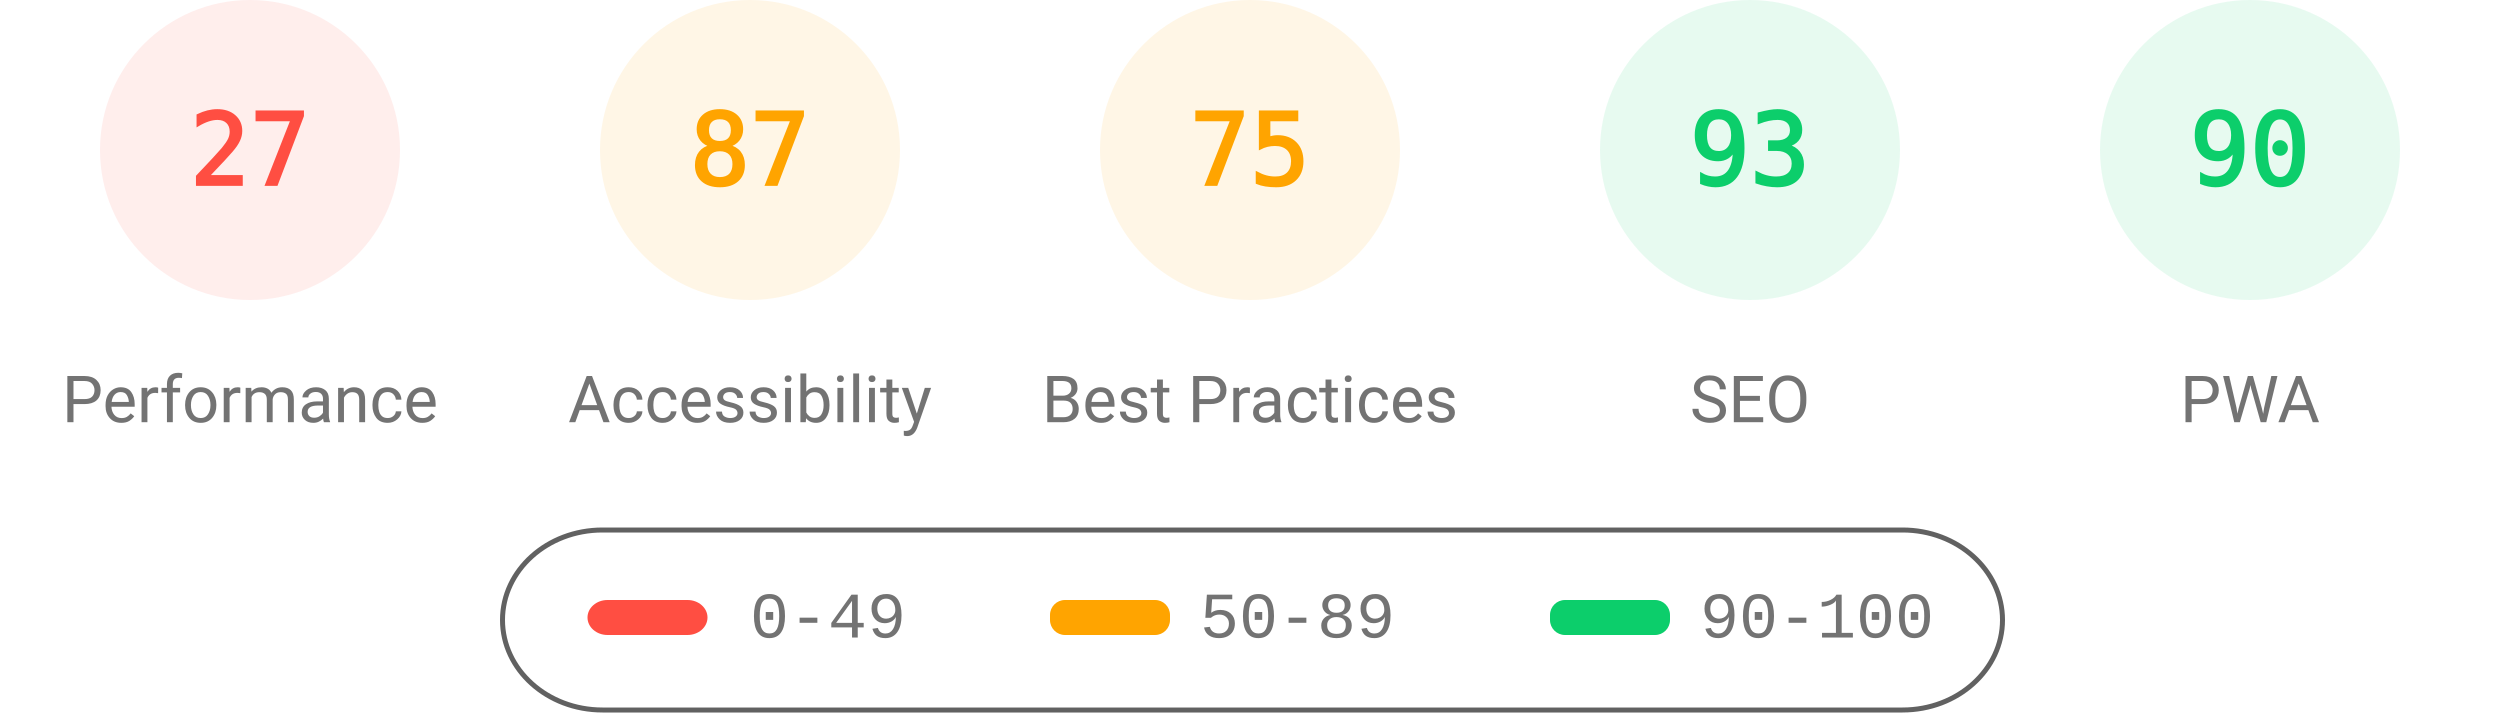
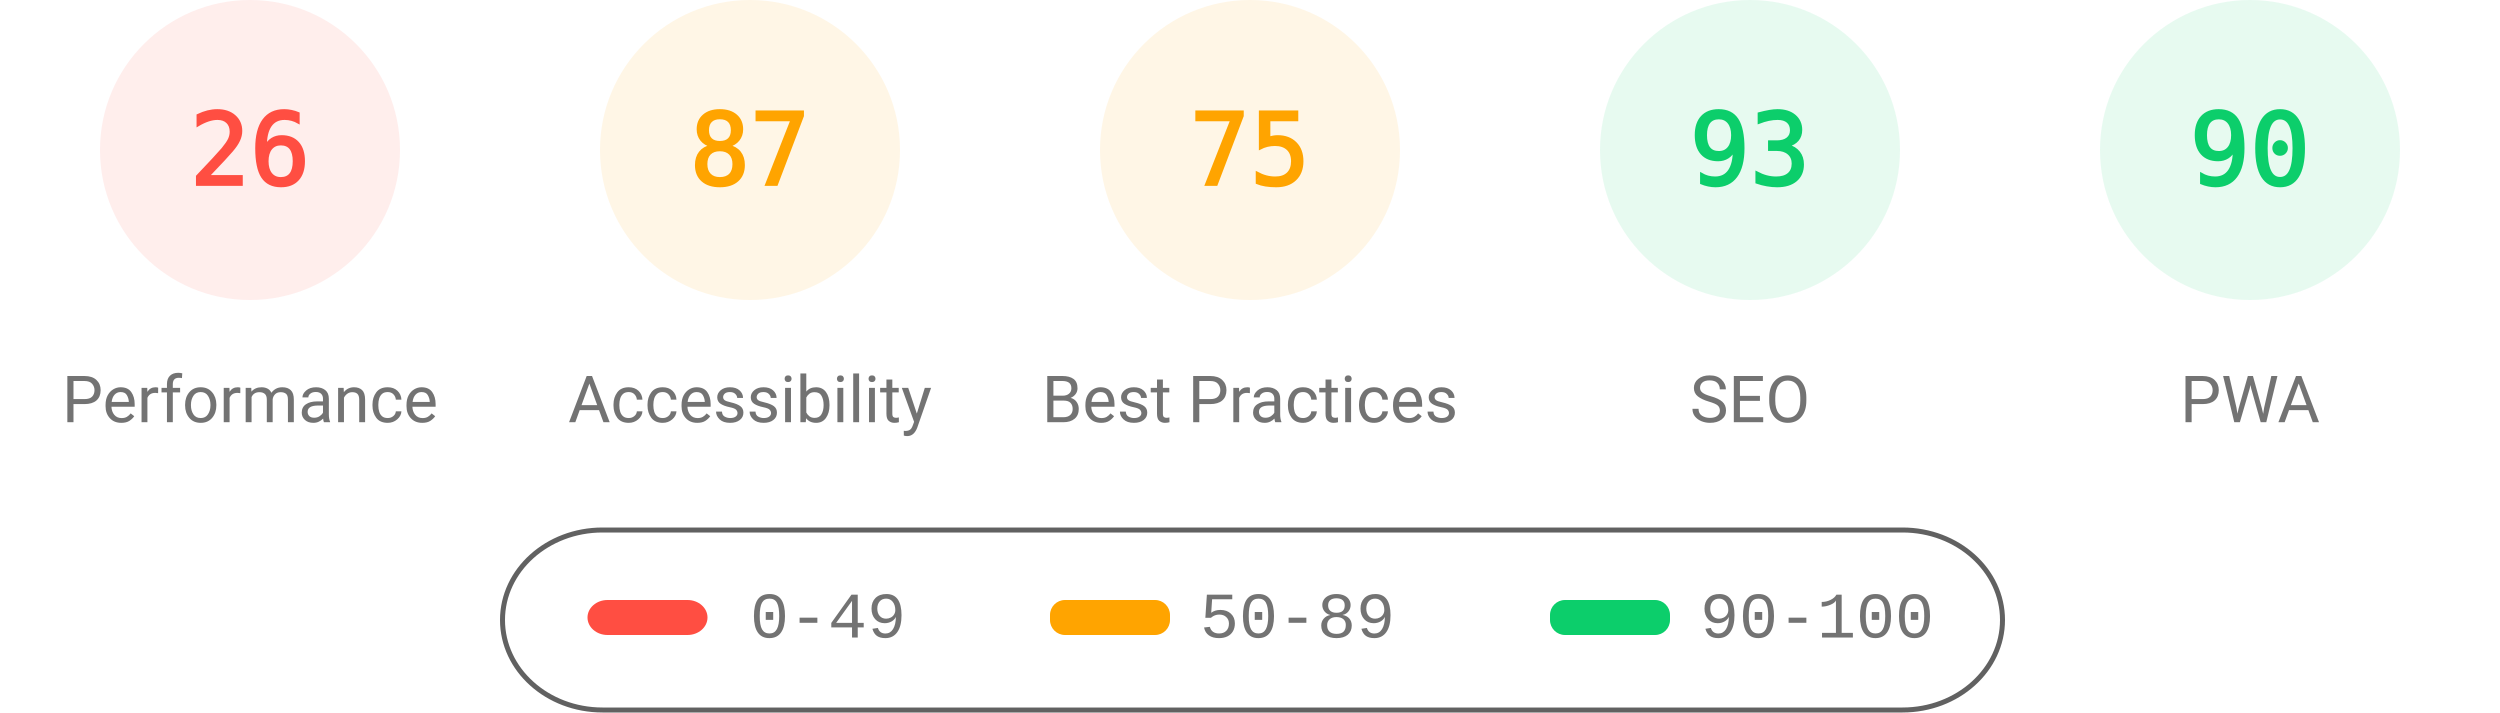
<svg xmlns="http://www.w3.org/2000/svg" fill="none" width="1000" height="285">
  <style>.gauge-base{opacity:.1}.gauge-arc{fill:none;animation-delay:250ms;stroke-linecap:round;transform:rotate(-90deg);transform-origin:100px 60px;animation:load-gauge 1s ease forwards}.guage-text{font-size:40px;font-family:monospace;text-align:center}.guage-red{color:#ff4e42;fill:#ff4e42;stroke:#ff4e42}.guage-orange{color:#ffa400;fill:#ffa400;stroke:#ffa400}.guage-green{color:#0cce6b;fill:#0cce6b;stroke:#0cce6b}.guage-undefined{color:#5c5c5c;fill:#5c5c5c;stroke:#5c5c5c}.guage-title{color:#737373;fill:#737373;stroke:none;font-size:26px;line-height:26px;font-family:Roboto,Halvetica,Arial,sans-serif}@keyframes load-gauge{from{stroke-dasharray:0 352.858}}</style>
  <svg class="guage-div guage-perf guage-red" viewBox="0 0 200 200" width="200" height="200">
    <circle class="gauge-base" r="56" cx="100" cy="60" stroke-width="8" />
-     <circle class="gauge-arc guage-arc-1" r="56" cx="100" cy="60" stroke-width="8" style="stroke-dasharray:95.002,351.858" />
-     <text class="guage-text" x="100" y="60" alignment-baseline="central" dominant-baseline="central" text-anchor="middle">27</text>
+     <circle class="gauge-arc guage-arc-1" r="56" cx="100" cy="60" stroke-width="8" style="stroke-dasharray:91.483,351.858" />
+     <text class="guage-text" x="100" y="60" alignment-baseline="central" dominant-baseline="central" text-anchor="middle">26</text>
    <text class="guage-title" x="100" y="160" alignment-baseline="central" dominant-baseline="central" text-anchor="middle">Performance</text>
  </svg>
  <svg class="guage-div guage-acc guage-orange" viewBox="0 0 200 200" width="200" height="200" x="200">
    <circle class="gauge-base" r="56" cx="100" cy="60" stroke-width="8" />
    <circle class="gauge-arc guage-arc-2" r="56" cx="100" cy="60" stroke-width="8" style="stroke-dasharray:306.116,351.858" />
    <text class="guage-text" x="100" y="60" alignment-baseline="central" dominant-baseline="central" text-anchor="middle">87</text>
    <text class="guage-title" x="100" y="160" alignment-baseline="central" dominant-baseline="central" text-anchor="middle">Accessibility</text>
  </svg>
  <svg class="guage-div guage-best guage-orange" viewBox="0 0 200 200" width="200" height="200" x="400">
    <circle class="gauge-base" r="56" cx="100" cy="60" stroke-width="8" />
    <circle class="gauge-arc guage-arc-3" r="56" cx="100" cy="60" stroke-width="8" style="stroke-dasharray:263.893,351.858" />
    <text class="guage-text" x="100" y="60" alignment-baseline="central" dominant-baseline="central" text-anchor="middle">75</text>
    <text class="guage-title" x="100" y="160" alignment-baseline="central" dominant-baseline="central" text-anchor="middle">Best Practices</text>
  </svg>
  <svg class="guage-div guage-seo guage-green" viewBox="0 0 200 200" width="200" height="200" x="600">
    <circle class="gauge-base" r="56" cx="100" cy="60" stroke-width="8" />
    <circle class="gauge-arc guage-arc-4" r="56" cx="100" cy="60" stroke-width="8" style="stroke-dasharray:327.228,351.858" />
    <text class="guage-text" x="100" y="60" alignment-baseline="central" dominant-baseline="central" text-anchor="middle">93</text>
    <text class="guage-title" x="100" y="160" alignment-baseline="central" dominant-baseline="central" text-anchor="middle">SEO</text>
  </svg>
  <svg class="guage-div guage-pwa guage-green" viewBox="0 0 200 200" width="200" height="200" x="800">
    <circle class="gauge-base" r="56" cx="100" cy="60" stroke-width="8" />
    <circle class="gauge-arc guage-arc-4" r="56" cx="100" cy="60" stroke-width="8" style="stroke-dasharray:316.672,351.858" />
    <text class="guage-text" x="100" y="60" alignment-baseline="central" dominant-baseline="central" text-anchor="middle">90</text>
    <text class="guage-title" x="100" y="160" alignment-baseline="central" dominant-baseline="central" text-anchor="middle">PWA</text>
  </svg>
  <svg width="604" height="76" x="200" y="210">
    <path fill="none" id="canvas_background" d="M-1-1h604v80H-1z" />
    <rect fill-opacity="0" stroke="#616161" stroke-width="2" rx="40" id="svg_2" height="72" width="600" y="2" x="1" fill="#000" />
    <rect stroke="#000" rx="8" id="svg_3" height="14" width="48" y="30" x="35" stroke-opacity="null" stroke-width="0" fill="#ff4e42" />
    <rect stroke="#000" rx="6" id="svg_4" height="14" width="48" y="30" x="220" stroke-opacity="null" stroke-width="0" fill="#ffa400" />
    <rect stroke="#000" rx="6" id="svg_5" height="14" width="48" y="30" x="420" stroke-opacity="null" stroke-width="0" fill="#0cce6b" />
    <text xml:space="preserve" text-anchor="start" font-family="'Courier New', Courier, monospace" font-size="26" id="svg_6" y="45" x="100" stroke-opacity="null" stroke-width="0" stroke="#000" fill="#737373">0-49</text>
    <text xml:space="preserve" text-anchor="start" font-family="'Courier New', Courier, monospace" font-size="26" id="svg_7" y="45" x="280" stroke-opacity="null" stroke-width="0" stroke="#000" fill="#737373">50-89</text>
    <text xml:space="preserve" text-anchor="start" font-family="'Courier New', Courier, monospace" font-size="26" id="svg_8" y="45" x="480" stroke-opacity="null" stroke-width="0" stroke="#000" fill="#737373">90-100</text>
  </svg>
</svg>
